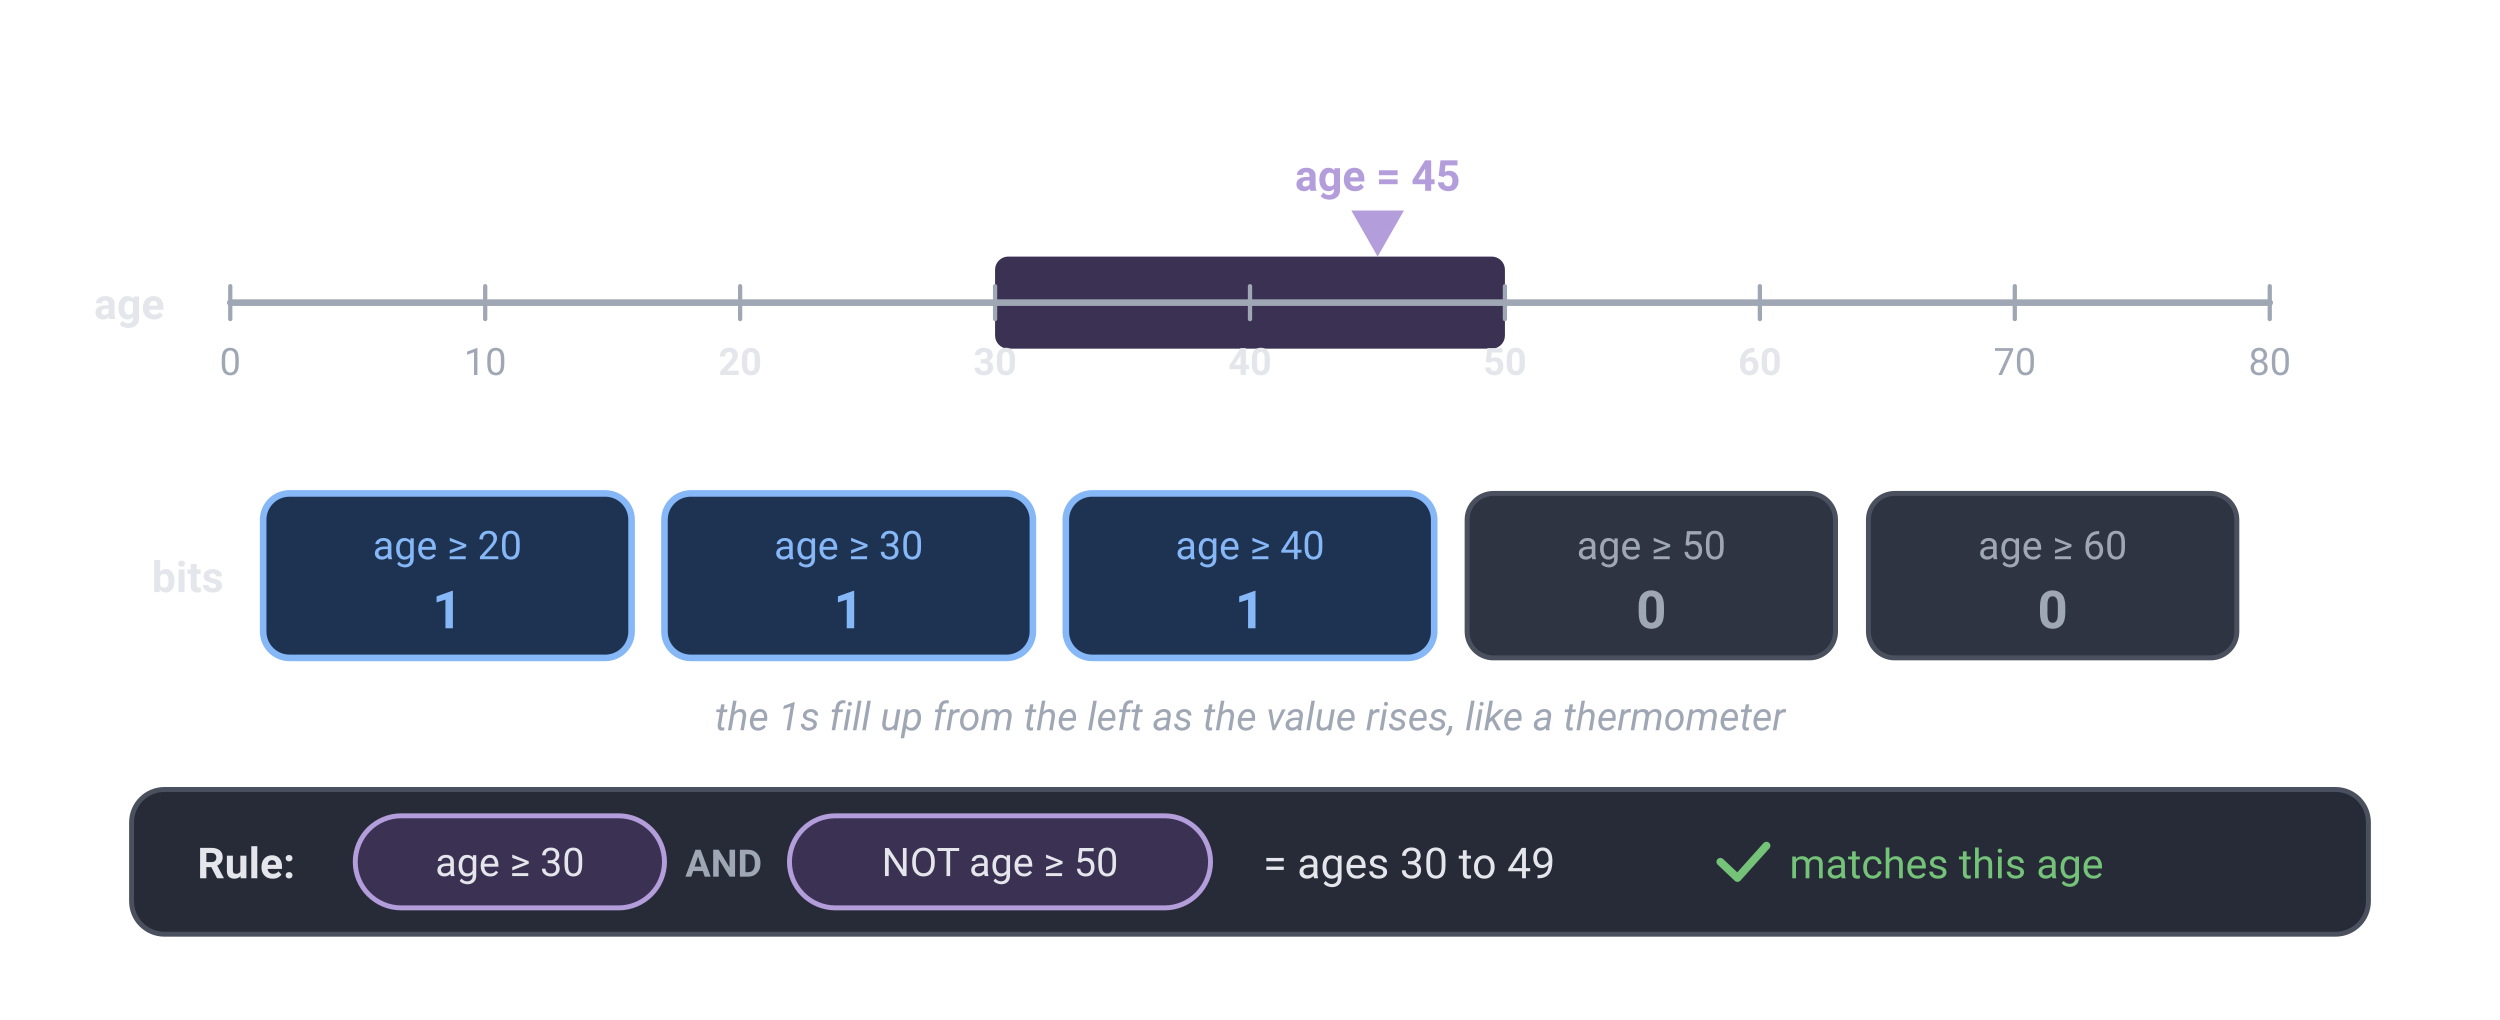
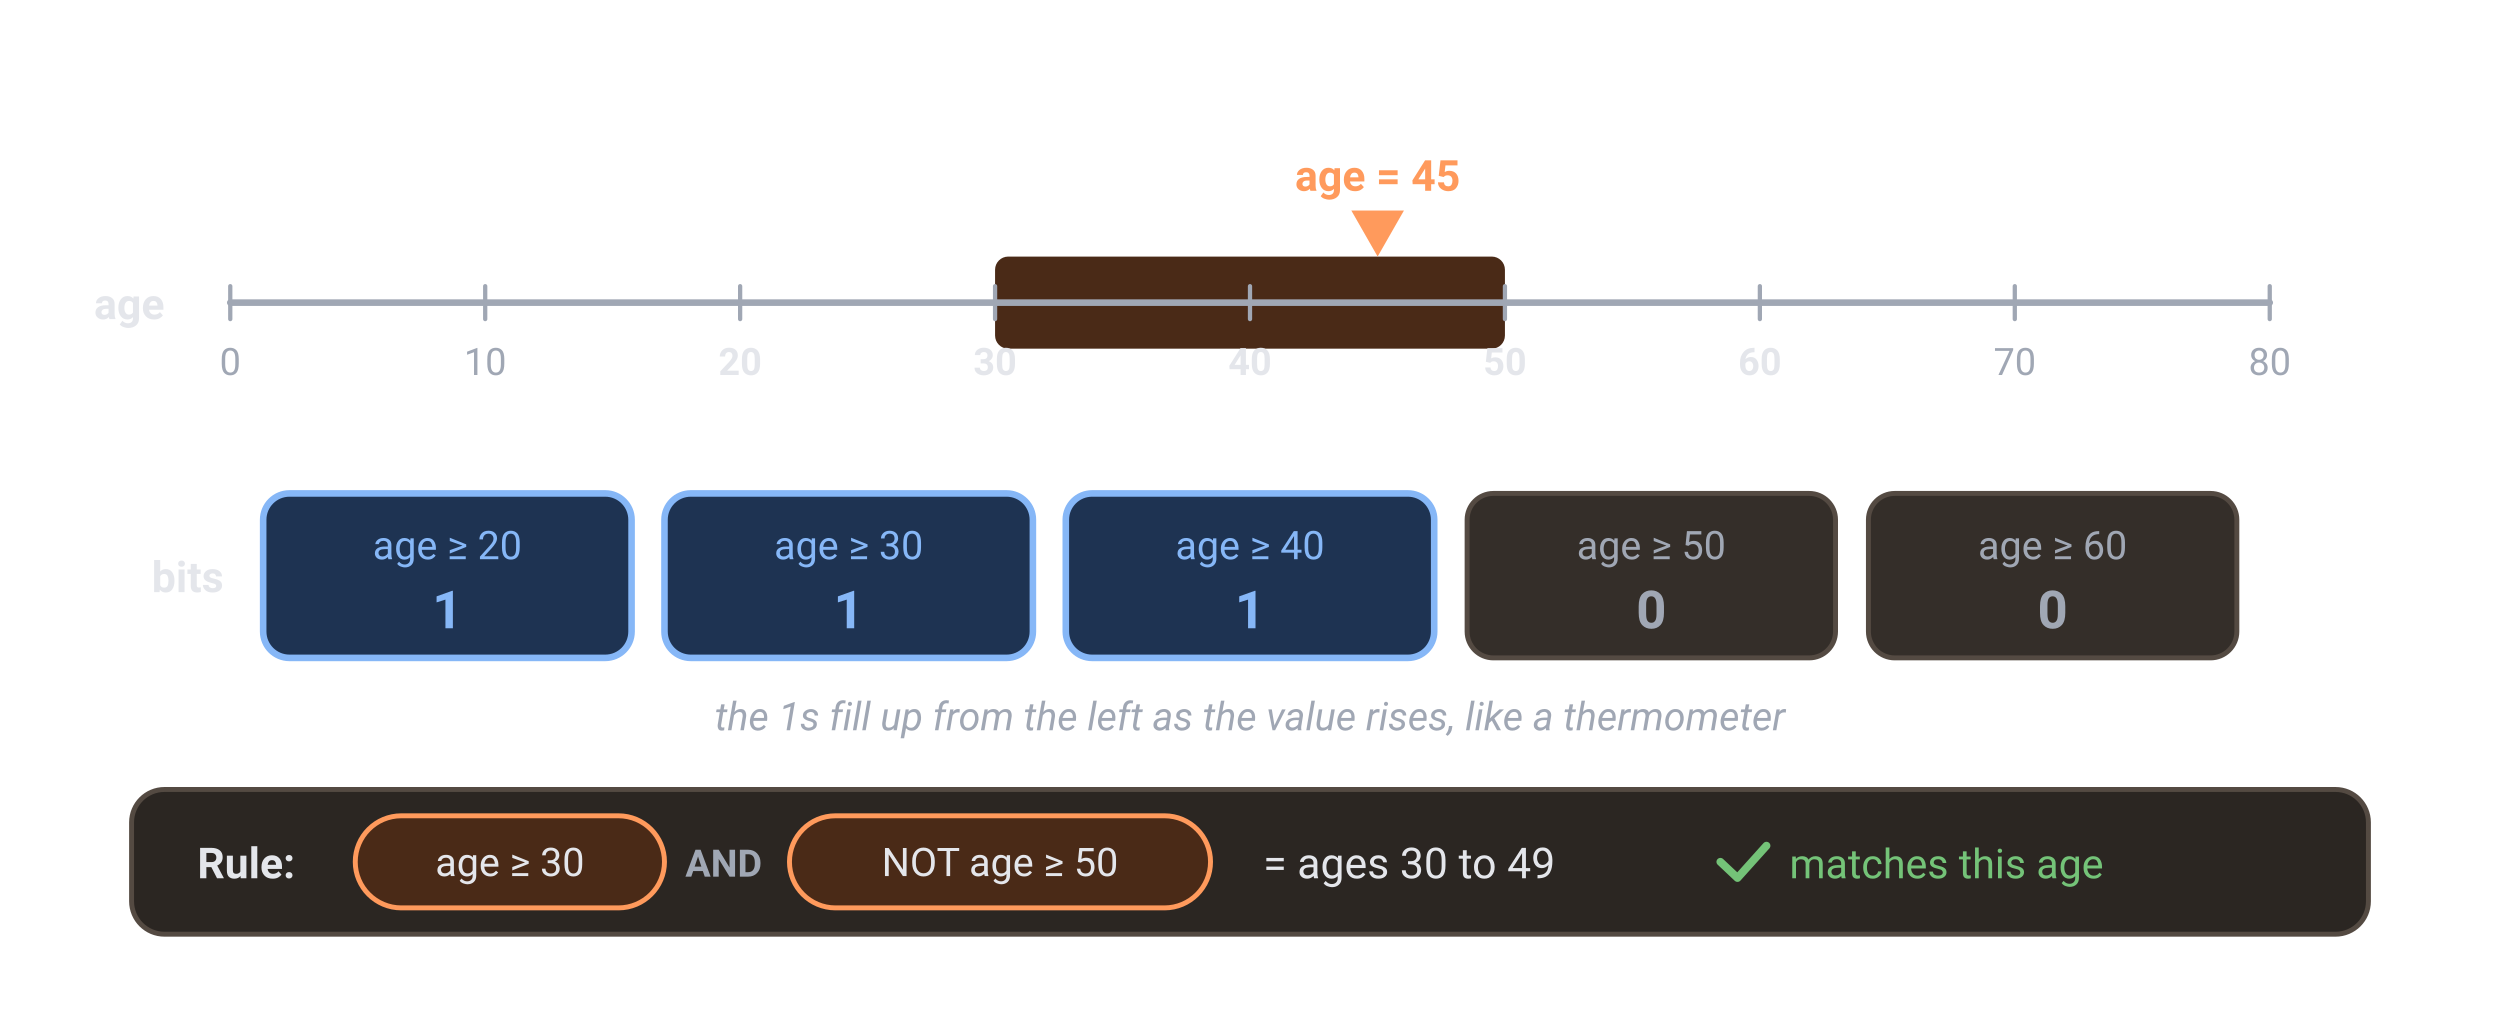
<svg xmlns="http://www.w3.org/2000/svg" viewBox="0 0 760 310" width="760" height="310" role="img" font-family="Roboto, 'Helvetica Neue', Helvetica, Arial, sans-serif">
  <style>@keyframes k1{0.000%{opacity:1} 27.490%{opacity:1} 27.500%{opacity:0} 99.490%{opacity:0} 99.500%{opacity:1} 100.000%{opacity:1}}
.k1{animation:k1 12s linear infinite}
@keyframes k2{0.000%{opacity:0} 27.490%{opacity:0} 27.500%{opacity:1} 52.490%{opacity:1} 52.500%{opacity:0} 100.000%{opacity:0}}
.k2{animation:k2 12s linear infinite}
@keyframes k3{0.000%{opacity:0} 52.490%{opacity:0} 52.500%{opacity:1} 77.490%{opacity:1} 77.500%{opacity:0} 100.000%{opacity:0}}
.k3{animation:k3 12s linear infinite}
@keyframes k4{0.000%{opacity:0} 77.490%{opacity:0} 77.500%{opacity:1} 99.490%{opacity:1} 99.500%{opacity:0} 100.000%{opacity:0}}
.k4{animation:k4 12s linear infinite}
@keyframes k5{0.000%{transform:translate(-155.0px,0.0px)} 25.000%{transform:translate(-155.0px,0.0px)} 27.500%{transform:translate(0.0px,0.0px)} 50.000%{transform:translate(0.0px,0.0px)} 52.500%{transform:translate(155.0px,0.0px)} 75.000%{transform:translate(155.0px,0.0px)} 77.500%{transform:translate(-77.5px,0.0px)} 97.000%{transform:translate(-77.5px,0.0px)} 99.500%{transform:translate(-155.0px,0.0px)} 100.000%{transform:translate(-155.0px,0.0px)}}
.k5{animation:k5 12s ease-in-out infinite}
@keyframes k6{0.000%{opacity:1} 100.000%{opacity:1}}
.k6{animation:k6 12s linear infinite}
@keyframes k7{0.000%{opacity:0} 27.490%{opacity:0} 27.500%{opacity:1} 99.490%{opacity:1} 99.500%{opacity:0} 100.000%{opacity:0}}
.k7{animation:k7 12s linear infinite}
@keyframes k8{0.000%{opacity:0} 27.490%{opacity:0} 27.500%{opacity:1} 77.490%{opacity:1} 77.500%{opacity:0} 100.000%{opacity:0}}
.k8{animation:k8 12s linear infinite}
@keyframes k9{0.000%{opacity:0} 52.490%{opacity:0} 52.500%{opacity:1} 77.490%{opacity:1} 77.500%{opacity:0} 100.000%{opacity:0}}
.k9{animation:k9 12s linear infinite}
@keyframes k10{0.000%{opacity:0} 52.490%{opacity:0} 52.500%{opacity:1} 77.490%{opacity:1} 77.500%{opacity:0} 100.000%{opacity:0}}
.k10{animation:k10 12s linear infinite}
@keyframes k11{0.000%{opacity:0} 27.490%{opacity:0} 27.500%{opacity:1} 52.490%{opacity:1} 52.500%{opacity:0} 77.490%{opacity:0} 77.500%{opacity:1} 99.490%{opacity:1} 99.500%{opacity:0} 100.000%{opacity:0}}
.k11{animation:k11 12s linear infinite}
@keyframes k12{0.000%{opacity:1} 27.490%{opacity:1} 27.500%{opacity:0} 52.490%{opacity:0} 52.500%{opacity:1} 77.490%{opacity:1} 77.500%{opacity:0} 99.490%{opacity:0} 99.500%{opacity:1} 100.000%{opacity:1}}
.k12{animation:k12 12s linear infinite}
@media (prefers-reduced-motion: reduce){.anim{animation:none!important}}</style>
  <text x="50" y="97" font-size="13" fill="#e4e6eb" text-anchor="end" font-weight="bold">age</text>
-   <rect x="302.5" y="78" width="155" height="28" rx="4" fill="#3b3253" stroke="none" stroke-width="1.5" />
+   <rect x="302.5" y="78" width="155" height="28" rx="4" fill="#4a2a17" stroke="none" stroke-width="1.5" />
  <line x1="70" y1="92" x2="690" y2="92" stroke="#a0a7b4" stroke-width="2" stroke-linecap="round" />
  <line x1="70" y1="87" x2="70" y2="97" stroke="#a0a7b4" stroke-width="1.3" stroke-linecap="round" />
  <text x="70" y="114" font-size="11.5" fill="#a0a7b4" text-anchor="middle" font-weight="normal">0</text>
  <line x1="147.5" y1="87" x2="147.5" y2="97" stroke="#a0a7b4" stroke-width="1.3" stroke-linecap="round" />
  <text x="147.5" y="114" font-size="11.5" fill="#a0a7b4" text-anchor="middle" font-weight="normal">10</text>
  <line x1="225" y1="87" x2="225" y2="97" stroke="#a0a7b4" stroke-width="1.3" stroke-linecap="round" />
  <text x="225" y="114" font-size="11.5" fill="#e4e6eb" text-anchor="middle" font-weight="bold">20</text>
  <line x1="302.5" y1="87" x2="302.5" y2="97" stroke="#a0a7b4" stroke-width="1.3" stroke-linecap="round" />
  <text x="302.5" y="114" font-size="11.5" fill="#e4e6eb" text-anchor="middle" font-weight="bold">30</text>
  <line x1="380" y1="87" x2="380" y2="97" stroke="#a0a7b4" stroke-width="1.3" stroke-linecap="round" />
  <text x="380" y="114" font-size="11.5" fill="#e4e6eb" text-anchor="middle" font-weight="bold">40</text>
  <line x1="457.5" y1="87" x2="457.5" y2="97" stroke="#a0a7b4" stroke-width="1.3" stroke-linecap="round" />
  <text x="457.5" y="114" font-size="11.5" fill="#e4e6eb" text-anchor="middle" font-weight="bold">50</text>
  <line x1="535" y1="87" x2="535" y2="97" stroke="#a0a7b4" stroke-width="1.3" stroke-linecap="round" />
  <text x="535" y="114" font-size="11.5" fill="#e4e6eb" text-anchor="middle" font-weight="bold">60</text>
  <line x1="612.5" y1="87" x2="612.5" y2="97" stroke="#a0a7b4" stroke-width="1.3" stroke-linecap="round" />
  <text x="612.5" y="114" font-size="11.5" fill="#a0a7b4" text-anchor="middle" font-weight="normal">70</text>
  <line x1="690" y1="87" x2="690" y2="97" stroke="#a0a7b4" stroke-width="1.3" stroke-linecap="round" />
  <text x="690" y="114" font-size="11.5" fill="#a0a7b4" text-anchor="middle" font-weight="normal">80</text>
  <g transform="translate(418.8,92)">
    <g class="anim k5">
-       <polygon points="0,-14 -8,-28 8,-28" fill="#b39ddb" />
-       <text x="0" y="-34" font-size="13" fill="#b39ddb" text-anchor="middle" font-weight="bold" opacity="0" class="anim k1">age = 25</text>
-       <text x="0" y="-34" font-size="13" fill="#b39ddb" text-anchor="middle" font-weight="bold" class="anim k2">age = 45</text>
-       <text x="0" y="-34" font-size="13" fill="#b39ddb" text-anchor="middle" font-weight="bold" opacity="0" class="anim k3">age = 65</text>
-       <text x="0" y="-34" font-size="13" fill="#b39ddb" text-anchor="middle" font-weight="bold" opacity="0" class="anim k4">age = 35</text>
+       <polygon points="0,-14 -8,-28 8,-28" fill="#ff9a5c" />
+       <text x="0" y="-34" font-size="13" fill="#ff9a5c" text-anchor="middle" font-weight="bold" opacity="0" class="anim k1">age = 25</text>
+       <text x="0" y="-34" font-size="13" fill="#ff9a5c" text-anchor="middle" font-weight="bold" class="anim k2">age = 45</text>
+       <text x="0" y="-34" font-size="13" fill="#ff9a5c" text-anchor="middle" font-weight="bold" opacity="0" class="anim k3">age = 65</text>
+       <text x="0" y="-34" font-size="13" fill="#ff9a5c" text-anchor="middle" font-weight="bold" opacity="0" class="anim k4">age = 35</text>
    </g>
  </g>
  <text x="68" y="180" font-size="13" fill="#e4e6eb" text-anchor="end" font-weight="bold">bits</text>
-   <rect x="80" y="150" width="112" height="50" rx="8" fill="#2f3442" stroke="#4a505e" stroke-width="1.5" />
+   <rect x="80" y="150" width="112" height="50" rx="8" fill="#342e29" stroke="#544a42" stroke-width="1.5" />
  <text x="136" y="170" font-size="12" fill="#a0a7b4" text-anchor="middle" font-weight="normal">age ≥ 20</text>
  <text x="136" y="191" font-size="16" fill="#a0a7b4" text-anchor="middle" font-weight="bold">0</text>
  <g class="anim k6">
    <rect x="80" y="150" width="112" height="50" rx="8" fill="#1e3352" stroke="#86b7f7" stroke-width="2" />
    <text x="136" y="170" font-size="12" fill="#86b7f7" text-anchor="middle" font-weight="normal">age ≥ 20</text>
    <text x="136" y="191" font-size="16" fill="#86b7f7" text-anchor="middle" font-weight="bold">1</text>
  </g>
-   <rect x="202" y="150" width="112" height="50" rx="8" fill="#2f3442" stroke="#4a505e" stroke-width="1.5" />
+   <rect x="202" y="150" width="112" height="50" rx="8" fill="#342e29" stroke="#544a42" stroke-width="1.5" />
  <text x="258" y="170" font-size="12" fill="#a0a7b4" text-anchor="middle" font-weight="normal">age ≥ 30</text>
  <text x="258" y="191" font-size="16" fill="#a0a7b4" text-anchor="middle" font-weight="bold">0</text>
  <g class="anim k7">
    <rect x="202" y="150" width="112" height="50" rx="8" fill="#1e3352" stroke="#86b7f7" stroke-width="2" />
    <text x="258" y="170" font-size="12" fill="#86b7f7" text-anchor="middle" font-weight="normal">age ≥ 30</text>
    <text x="258" y="191" font-size="16" fill="#86b7f7" text-anchor="middle" font-weight="bold">1</text>
  </g>
-   <rect x="324" y="150" width="112" height="50" rx="8" fill="#2f3442" stroke="#4a505e" stroke-width="1.5" />
+   <rect x="324" y="150" width="112" height="50" rx="8" fill="#342e29" stroke="#544a42" stroke-width="1.5" />
  <text x="380" y="170" font-size="12" fill="#a0a7b4" text-anchor="middle" font-weight="normal">age ≥ 40</text>
  <text x="380" y="191" font-size="16" fill="#a0a7b4" text-anchor="middle" font-weight="bold">0</text>
  <g class="anim k8">
    <rect x="324" y="150" width="112" height="50" rx="8" fill="#1e3352" stroke="#86b7f7" stroke-width="2" />
    <text x="380" y="170" font-size="12" fill="#86b7f7" text-anchor="middle" font-weight="normal">age ≥ 40</text>
    <text x="380" y="191" font-size="16" fill="#86b7f7" text-anchor="middle" font-weight="bold">1</text>
  </g>
-   <rect x="446" y="150" width="112" height="50" rx="8" fill="#2f3442" stroke="#4a505e" stroke-width="1.5" />
+   <rect x="446" y="150" width="112" height="50" rx="8" fill="#342e29" stroke="#544a42" stroke-width="1.5" />
  <text x="502" y="170" font-size="12" fill="#a0a7b4" text-anchor="middle" font-weight="normal">age ≥ 50</text>
  <text x="502" y="191" font-size="16" fill="#a0a7b4" text-anchor="middle" font-weight="bold">0</text>
  <g opacity="0" class="anim k9">
    <rect x="446" y="150" width="112" height="50" rx="8" fill="#1e3352" stroke="#86b7f7" stroke-width="2" />
    <text x="502" y="170" font-size="12" fill="#86b7f7" text-anchor="middle" font-weight="normal">age ≥ 50</text>
    <text x="502" y="191" font-size="16" fill="#86b7f7" text-anchor="middle" font-weight="bold">1</text>
  </g>
-   <rect x="568" y="150" width="112" height="50" rx="8" fill="#2f3442" stroke="#4a505e" stroke-width="1.5" />
+   <rect x="568" y="150" width="112" height="50" rx="8" fill="#342e29" stroke="#544a42" stroke-width="1.5" />
  <text x="624" y="170" font-size="12" fill="#a0a7b4" text-anchor="middle" font-weight="normal">age ≥ 60</text>
  <text x="624" y="191" font-size="16" fill="#a0a7b4" text-anchor="middle" font-weight="bold">0</text>
  <g opacity="0" class="anim k10">
    <rect x="568" y="150" width="112" height="50" rx="8" fill="#1e3352" stroke="#86b7f7" stroke-width="2" />
    <text x="624" y="170" font-size="12" fill="#86b7f7" text-anchor="middle" font-weight="normal">age ≥ 60</text>
    <text x="624" y="191" font-size="16" fill="#86b7f7" text-anchor="middle" font-weight="bold">1</text>
  </g>
  <text x="380" y="222" font-size="12" fill="#a0a7b4" text-anchor="middle" font-weight="normal" font-style="italic">the 1s fill up from the left as the value rises, like a thermometer</text>
-   <rect x="40" y="240" width="680" height="44" rx="10" fill="#272b37" stroke="#4a505e" stroke-width="1.5" />
+   <rect x="40" y="240" width="680" height="44" rx="10" fill="#2b2622" stroke="#544a42" stroke-width="1.5" />
  <text x="60" y="267" font-size="13" fill="#e4e6eb" text-anchor="start" font-weight="bold">Rule:</text>
-   <rect x="108" y="248" width="94" height="28" rx="14" fill="#3b3253" stroke="#b39ddb" stroke-width="1.5" />
+   <rect x="108" y="248" width="94" height="28" rx="14" fill="#4a2a17" stroke="#ff9a5c" stroke-width="1.5" />
  <text x="155" y="266.32" font-size="12" fill="#e4e6eb" text-anchor="middle" font-weight="normal">age ≥ 30</text>
  <text x="220" y="266.5" font-size="11.5" fill="#a0a7b4" text-anchor="middle" font-weight="bold">AND</text>
-   <rect x="240" y="248" width="128" height="28" rx="14" fill="#3b3253" stroke="#b39ddb" stroke-width="1.5" />
+   <rect x="240" y="248" width="128" height="28" rx="14" fill="#4a2a17" stroke="#ff9a5c" stroke-width="1.5" />
  <text x="304" y="266.32" font-size="12" fill="#e4e6eb" text-anchor="middle" font-weight="normal">NOT age ≥ 50</text>
  <text x="384" y="267" font-size="13" fill="#e4e6eb" text-anchor="start" font-weight="normal">=  ages 30 to 49</text>
  <g class="anim k11">
    <polyline points="523.0,262.0 528.2,266.9 537.0,257.1" fill="none" stroke="#74c378" stroke-width="2.4" stroke-linecap="round" stroke-linejoin="round" />
    <text x="544" y="267" font-size="12.5" fill="#74c378" text-anchor="start" font-weight="normal">matches this age</text>
  </g>
  <g opacity="0" class="anim k12">
    <line x1="525.2" y1="257.2" x2="534.8" y2="266.8" stroke="#a0a7b4" stroke-width="2.4" stroke-linecap="round" />
    <line x1="525.2" y1="266.8" x2="534.8" y2="257.2" stroke="#a0a7b4" stroke-width="2.4" stroke-linecap="round" />
    <text x="544" y="267" font-size="12.5" fill="#a0a7b4" text-anchor="start" font-weight="normal">does not match</text>
  </g>
</svg>
